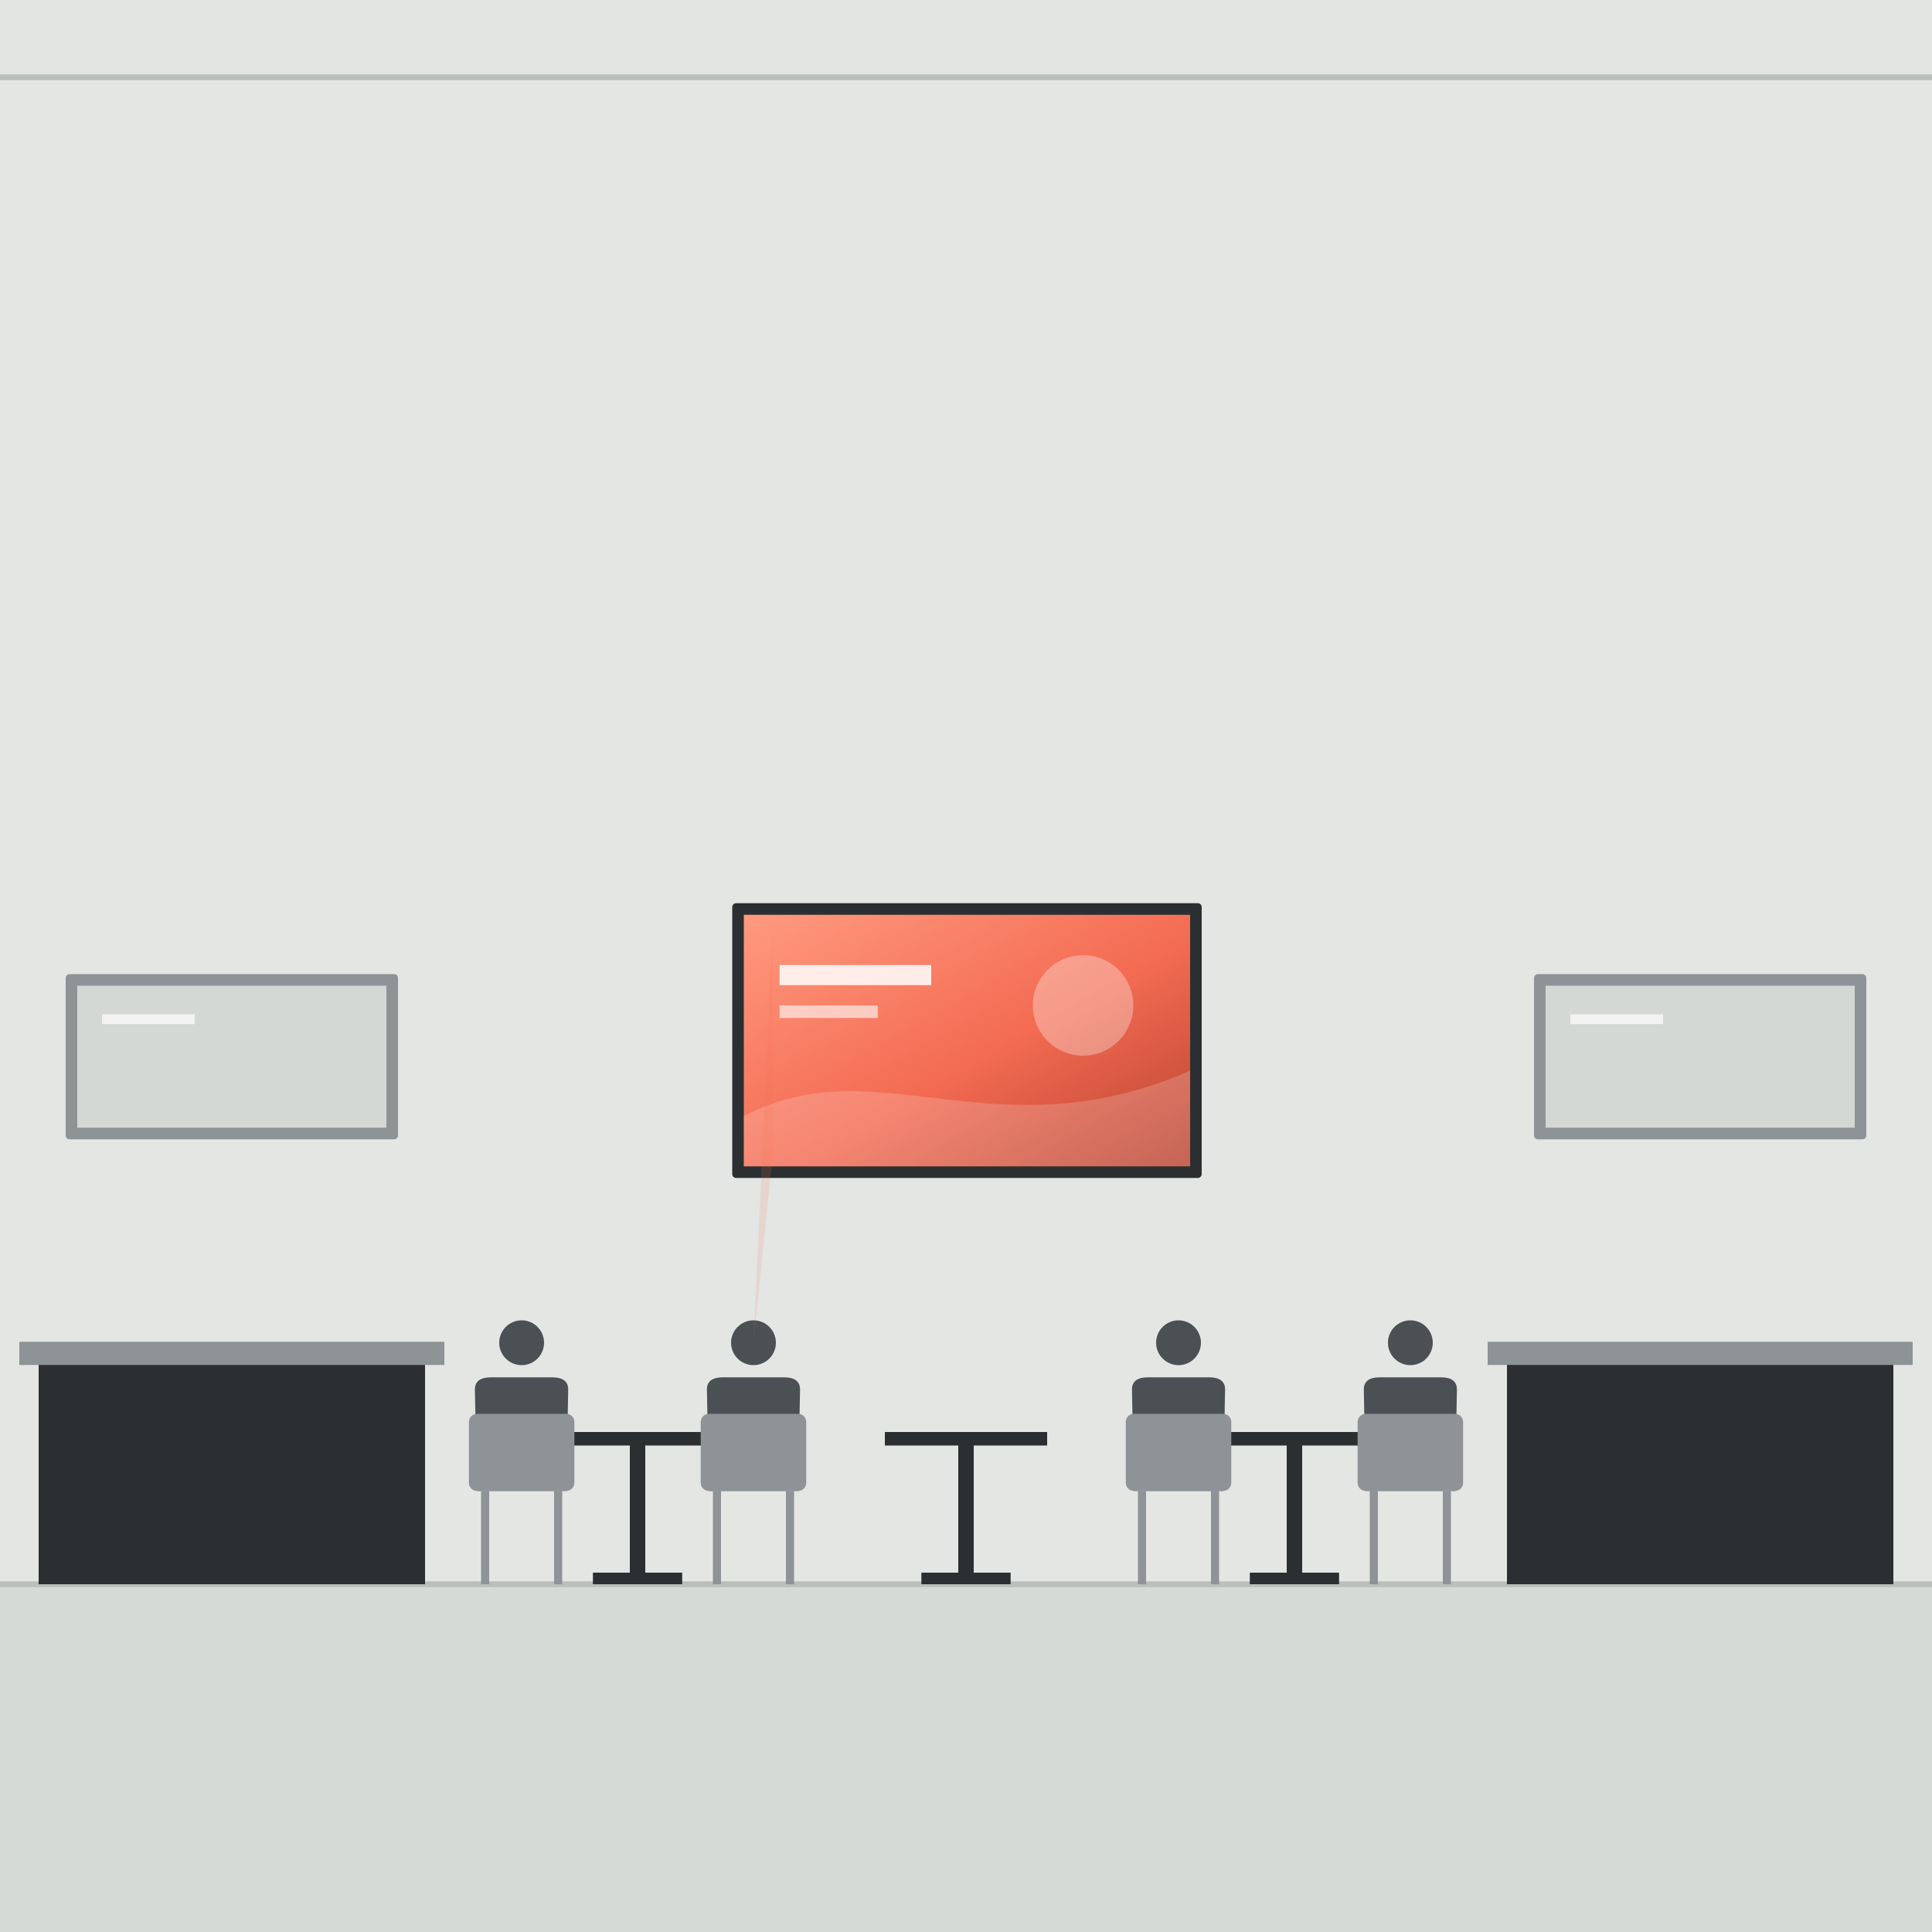
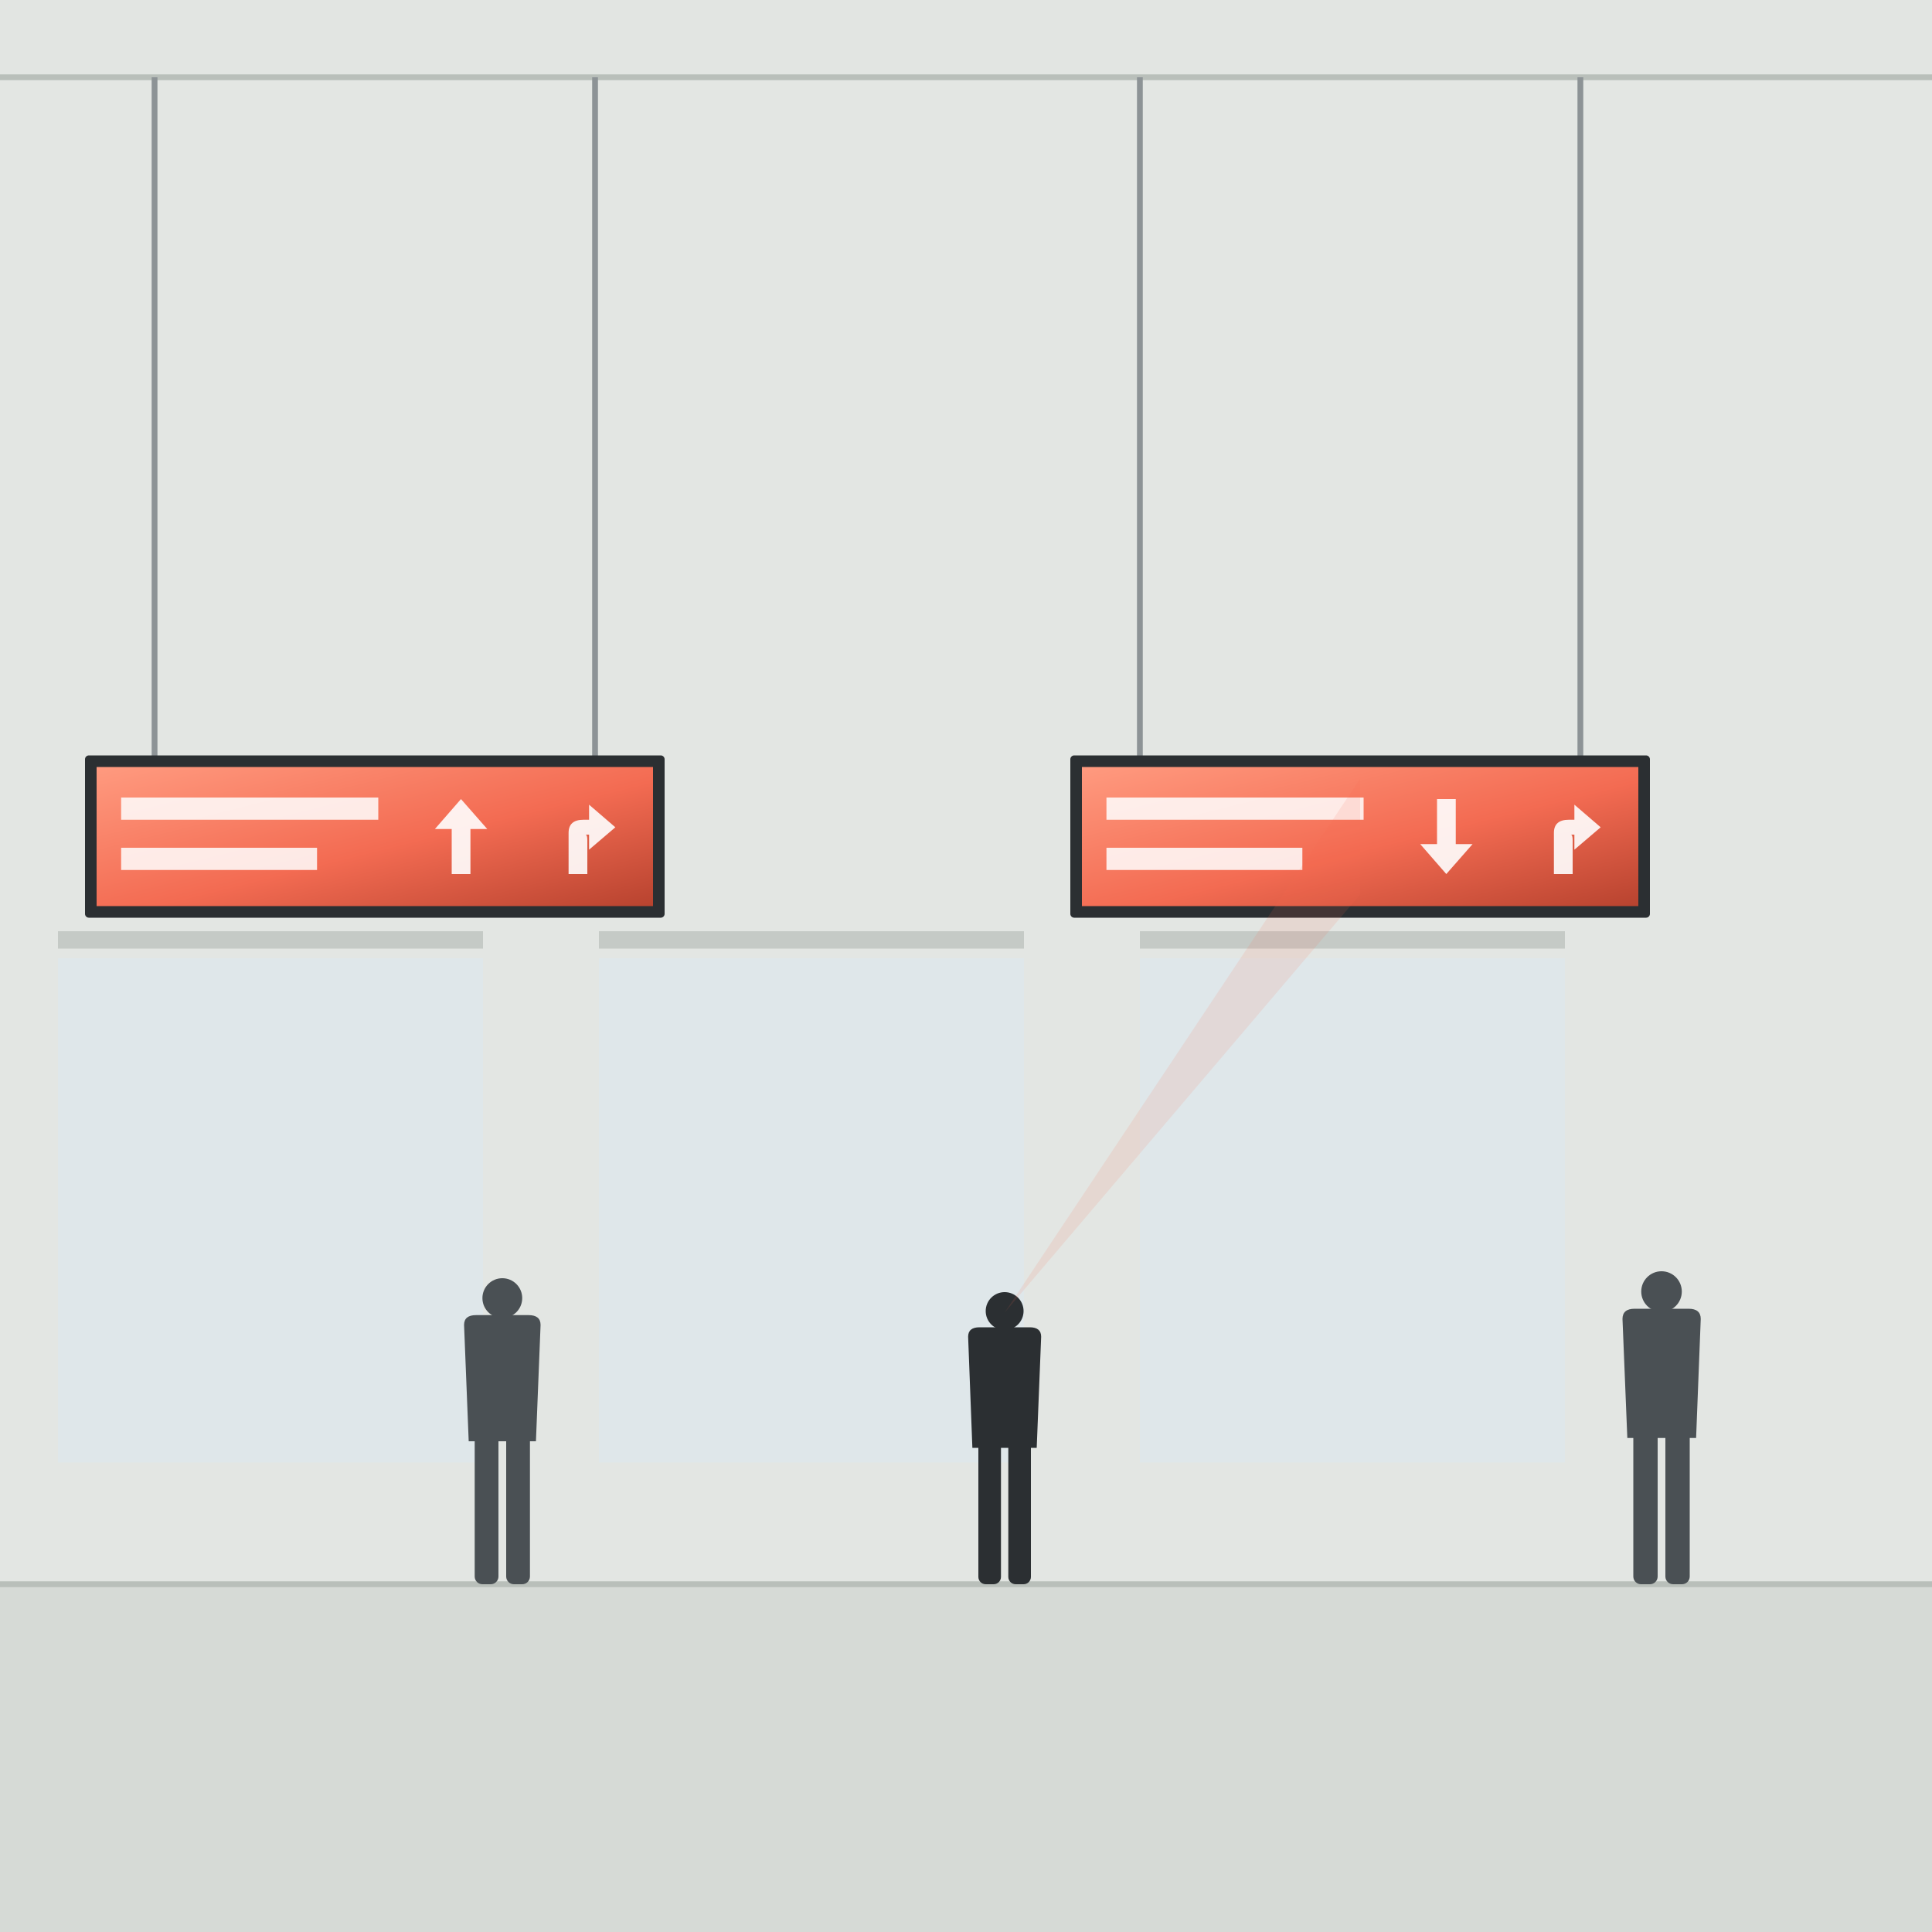
<svg xmlns="http://www.w3.org/2000/svg" viewBox="0 0 1000 1000" width="1000" height="1000">
  <defs>
    <linearGradient id="scr" x1="0" y1="0" x2="1" y2="1">
      <stop offset="0" stop-color="#ff9a7f" />
      <stop offset=".55" stop-color="#f36b52" />
      <stop offset="1" stop-color="#b8432f" />
    </linearGradient>
  </defs>
  <rect width="1000" height="1000" fill="#e3e6e3" />
  <rect y="820" width="1000" height="180" fill="#d6dad6" />
  <line x1="0" y1="820" x2="1000" y2="820" stroke="#b9bfba" stroke-width="3" />
  <rect x="0" y="0" width="1000" height="40" fill="#e2e5e2" />
  <line x1="0" y1="40" x2="1000" y2="40" stroke="#b9bfba" stroke-width="3" />
-   <rect x="20.0" y="704.5" width="200.0" height="115.5" fill="#2b2f32" />
-   <rect x="10.0" y="694.5" width="220.0" height="12" fill="#8d9396" />
-   <rect x="780.0" y="704.5" width="200.0" height="115.5" fill="#2b2f32" />
-   <rect x="770.0" y="694.5" width="220.0" height="12" fill="#8d9396" />
-   <rect x="34.0" y="504.2" width="172.0" height="85.5" rx="2" fill="#8d9396" />
-   <rect x="40.0" y="510.2" width="160.0" height="73.5" fill="#d3d8d4" />
-   <rect x="52.8" y="525.0" width="48.0" height="5.1" fill="#fff" fill-opacity=".7" />
-   <rect x="794.0" y="504.2" width="172.0" height="85.5" rx="2" fill="#8d9396" />
-   <rect x="800.0" y="510.2" width="160.0" height="73.5" fill="#d3d8d4" />
-   <rect x="812.8" y="525.0" width="48.0" height="5.1" fill="#fff" fill-opacity=".7" />
-   <rect x="379.0" y="467.5" width="243.0" height="142.2" rx="2" fill="#2b2f32" />
-   <rect x="385.0" y="473.5" width="231.0" height="130.2" fill="url(#scr)" />
-   <circle cx="560.6" cy="520.4" r="26.0" fill="#fff" fill-opacity=".32" />
-   <path d="M385.0 577.7 C454.3 541.2 514.4 598.5 616.0 554.2 V603.7 H385.0z" fill="#fff" fill-opacity=".18" />
-   <rect x="403.5" y="499.5" width="78.5" height="10.4" fill="#fff" fill-opacity=".85" />
-   <rect x="403.5" y="520.4" width="50.8" height="6.5" fill="#fff" fill-opacity=".6" />
-   <g fill="#2b2f32">
-     <rect x="288.0" y="741.2" width="84.0" height="7" />
-     <rect x="326.0" y="741.2" width="8" height="78.8" />
-     <rect x="306.9" y="814.0" width="46.2" height="6" />
+   <rect x="30.0" y="496.0" width="220" height="261.0" fill="#dfe7ea" />
+   <rect x="30.0" y="482.0" width="220" height="9" fill="#c5cac6" />
+   <rect x="310.0" y="496.0" width="220" height="261.0" fill="#dfe7ea" />
+   <rect x="310.0" y="482.0" width="220" height="9" fill="#c5cac6" />
+   <rect x="590.0" y="496.0" width="220" height="261.0" fill="#dfe7ea" />
+   <rect x="590.0" y="482.0" width="220" height="9" fill="#c5cac6" />
+   <rect x="78.5" y="40" width="3" height="357.0" fill="#8d9396" />
+   <rect x="306.5" y="40" width="3" height="357.0" fill="#8d9396" />
+   <rect x="44.0" y="391.0" width="300.0" height="84.0" rx="2" fill="#2b2f32" />
+   <rect x="50.0" y="397.0" width="288.0" height="72.0" fill="url(#scr)" />
+   <path d="M238.6 413.6 L252.2 429.1 H243.5 V452.4 H233.8 V429.1 H225.1z" fill="#fff" fill-opacity="0.9" />
+   <path d="M294.3 452.4 V431.1 Q294.3 424.3 302.0 424.3 H304.9 V416.5 L318.5 428.2 L304.9 439.8 V432.0 H303.0 Q304.0 432.0 304.0 434.9 V452.4z" fill="#fff" fill-opacity="0.9" />
+   <rect x="62.7" y="412.8" width="133.1" height="11.5" fill="#fff" fill-opacity="0.85" />
+   <rect x="62.7" y="438.8" width="101.4" height="11.5" fill="#fff" fill-opacity="0.85" />
+   <rect x="588.5" y="40" width="3" height="357.0" fill="#8d9396" />
+   <rect x="816.5" y="40" width="3" height="357.0" fill="#8d9396" />
+   <rect x="554.0" y="391.0" width="300.0" height="84.0" rx="2" fill="#2b2f32" />
+   <rect x="560.0" y="397.0" width="288.0" height="72.0" fill="url(#scr)" />
+   <path d="M748.6 452.4 L762.2 436.9 H753.5 V413.6 H743.8 V436.9 H735.1z" fill="#fff" fill-opacity="0.9" />
+   <path d="M804.3 452.4 V431.1 Q804.3 424.3 812.0 424.3 H814.9 V416.5 L828.5 428.2 L814.9 439.8 V432.0 H813.0 Q814.0 432.0 814.0 434.9 V452.4z" fill="#fff" fill-opacity="0.9" />
+   <rect x="572.7" y="412.8" width="133.1" height="11.5" fill="#fff" fill-opacity="0.85" />
+   <rect x="572.7" y="438.8" width="101.4" height="11.5" fill="#fff" fill-opacity="0.85" />
+   <g fill="#4a5054">
+     <circle cx="260.0" cy="671.9" r="10.3" />
+     <path d="M240.2 685.8 q0 -5.1 6.2 -5.1 h27.2 q6.2 0 6.2 5.1 l-2.4 60.2 h-34.8z" />
+     <rect x="245.7" y="741.3" width="12.3" height="78.7" rx="4.0" />
+     <rect x="262.0" y="741.3" width="12.3" height="78.7" rx="4.0" />
  </g>
  <g fill="#2b2f32">
-     <rect x="458.0" y="741.2" width="84.0" height="7" />
-     <rect x="496.0" y="741.2" width="8" height="78.8" />
-     <rect x="476.9" y="814.0" width="46.2" height="6" />
-   </g>
-   <g fill="#2b2f32">
-     <rect x="628.0" y="741.2" width="84.0" height="7" />
-     <rect x="666.0" y="741.2" width="8" height="78.8" />
-     <rect x="646.9" y="814.0" width="46.2" height="6" />
+     <circle cx="520.0" cy="678.6" r="9.8" />
+     <path d="M501.1 691.9 q0 -4.9 5.9 -4.9 h26.0 q5.9 0 5.9 4.9 l-2.3 57.5 h-33.3z" />
+     <rect x="506.4" y="744.9" width="11.7" height="75.1" rx="3.8" />
+     <rect x="521.9" y="744.9" width="11.7" height="75.1" rx="3.8" />
  </g>
  <g fill="#4a5054">
-     <circle cx="270.0" cy="695.0" r="11.6" />
-     <path d="M246.9 771.7 L245.8 719.2 Q245.8 712.9 254.2 712.9 H285.8 Q294.1 712.9 294.1 719.2 L293.1 771.7z" />
+     <circle cx="860.0" cy="668.5" r="10.5" />
+     <path d="M839.8 682.7 q0 -5.3 6.3 -5.3 h27.9 q6.3 0 6.3 5.3 l-2.4 61.6 h-35.6z" />
+     <rect x="845.4" y="739.5" width="12.6" height="80.5" rx="4.0" />
+     <rect x="862.0" y="739.5" width="12.6" height="80.5" rx="4.0" />
  </g>
-   <rect x="242.7" y="731.8" width="54.6" height="39.9" rx="4.2" fill="#8d9396" />
-   <rect x="249.0" y="771.7" width="4.2" height="48.3" fill="#8d9396" />
-   <rect x="286.8" y="771.7" width="4.2" height="48.3" fill="#8d9396" />
-   <g fill="#4a5054">
-     <circle cx="390.0" cy="695.0" r="11.6" />
-     <path d="M366.9 771.7 L365.9 719.2 Q365.9 712.9 374.2 712.9 H405.8 Q414.1 712.9 414.1 719.2 L413.1 771.7z" />
-   </g>
-   <rect x="362.7" y="731.8" width="54.6" height="39.9" rx="4.2" fill="#8d9396" />
-   <rect x="369.0" y="771.7" width="4.2" height="48.3" fill="#8d9396" />
-   <rect x="406.8" y="771.7" width="4.2" height="48.3" fill="#8d9396" />
-   <g fill="#4a5054">
-     <circle cx="610.0" cy="695.0" r="11.6" />
-     <path d="M586.9 771.7 L585.9 719.2 Q585.9 712.9 594.2 712.9 H625.8 Q634.1 712.9 634.1 719.2 L633.1 771.7z" />
-   </g>
-   <rect x="582.7" y="731.8" width="54.6" height="39.9" rx="4.2" fill="#8d9396" />
-   <rect x="589.0" y="771.7" width="4.2" height="48.3" fill="#8d9396" />
-   <rect x="626.8" y="771.7" width="4.2" height="48.3" fill="#8d9396" />
-   <g fill="#4a5054">
-     <circle cx="730.0" cy="695.0" r="11.6" />
-     <path d="M706.9 771.7 L705.9 719.2 Q705.9 712.9 714.2 712.9 H745.8 Q754.1 712.9 754.1 719.2 L753.1 771.7z" />
-   </g>
-   <rect x="702.7" y="731.8" width="54.6" height="39.9" rx="4.2" fill="#8d9396" />
-   <rect x="709.0" y="771.7" width="4.2" height="48.3" fill="#8d9396" />
-   <rect x="746.8" y="771.7" width="4.2" height="48.3" fill="#8d9396" />
-   <path d="M390.0 695.0 L400.0 597.7 L400.0 479.5z" fill="#f36b52" fill-opacity="0.14" />
+   <path d="M520.0 679.4 L704.0 463.0 L704.0 403.0z" fill="#f36b52" fill-opacity="0.12" />
</svg>
